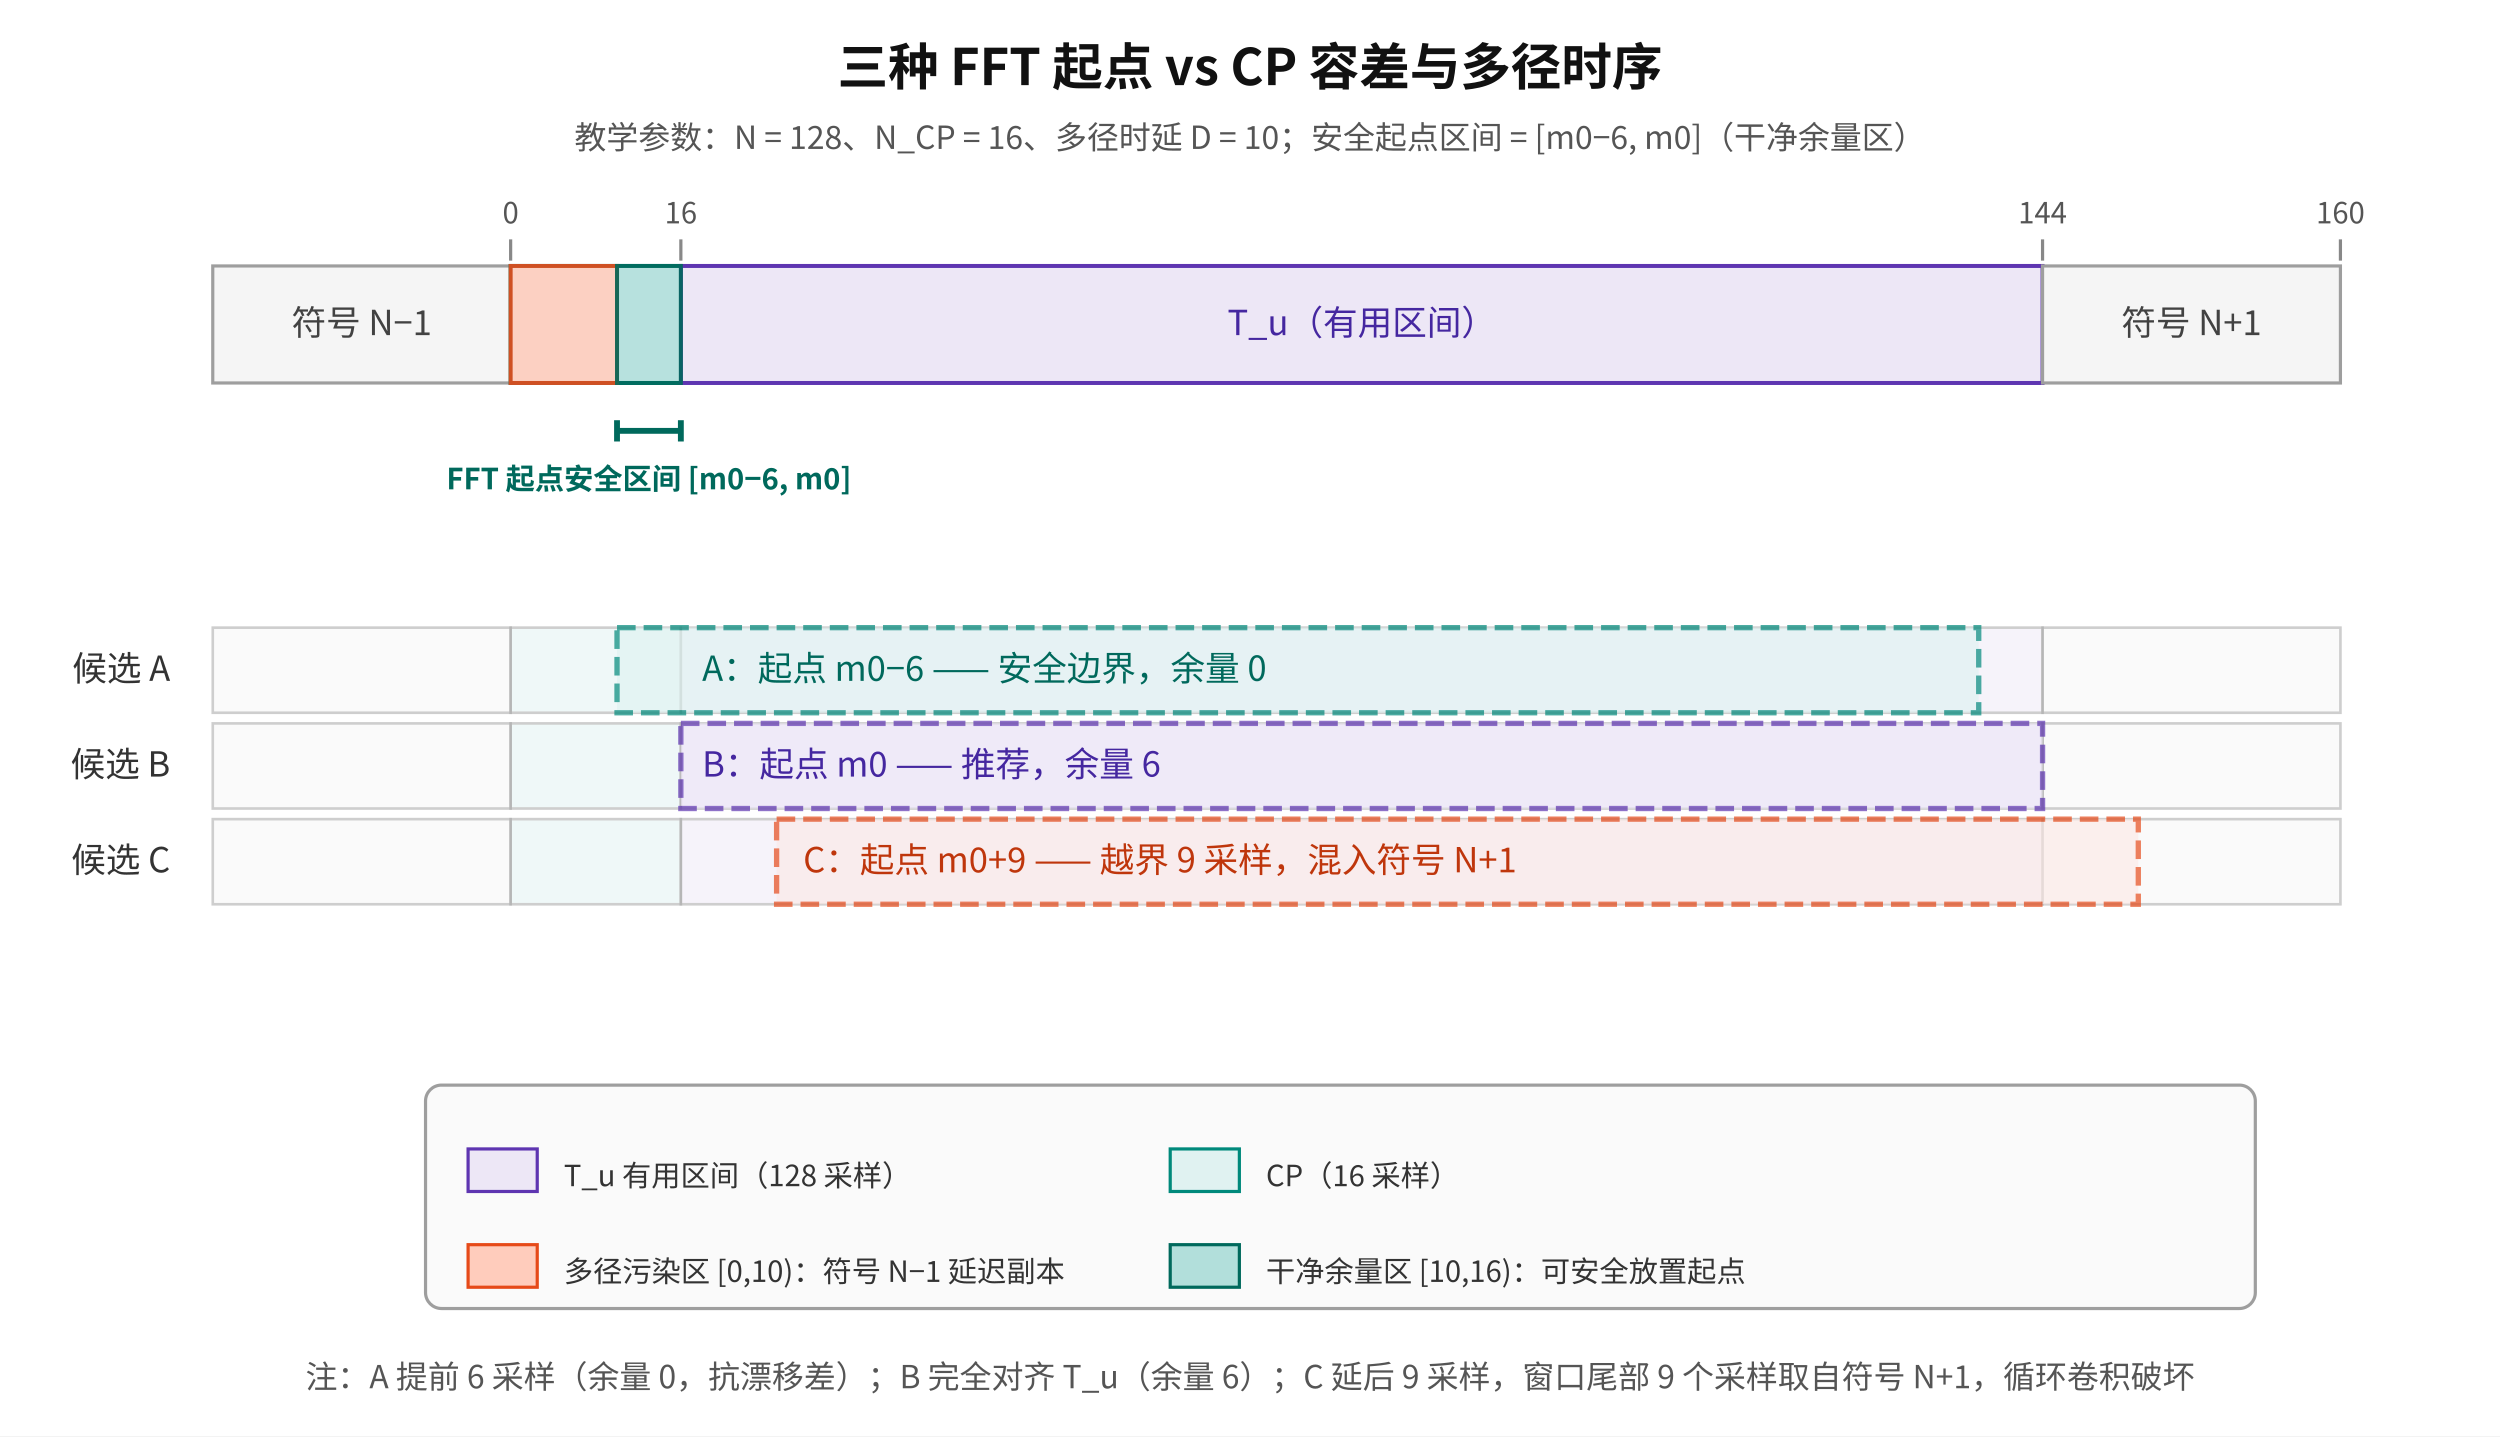
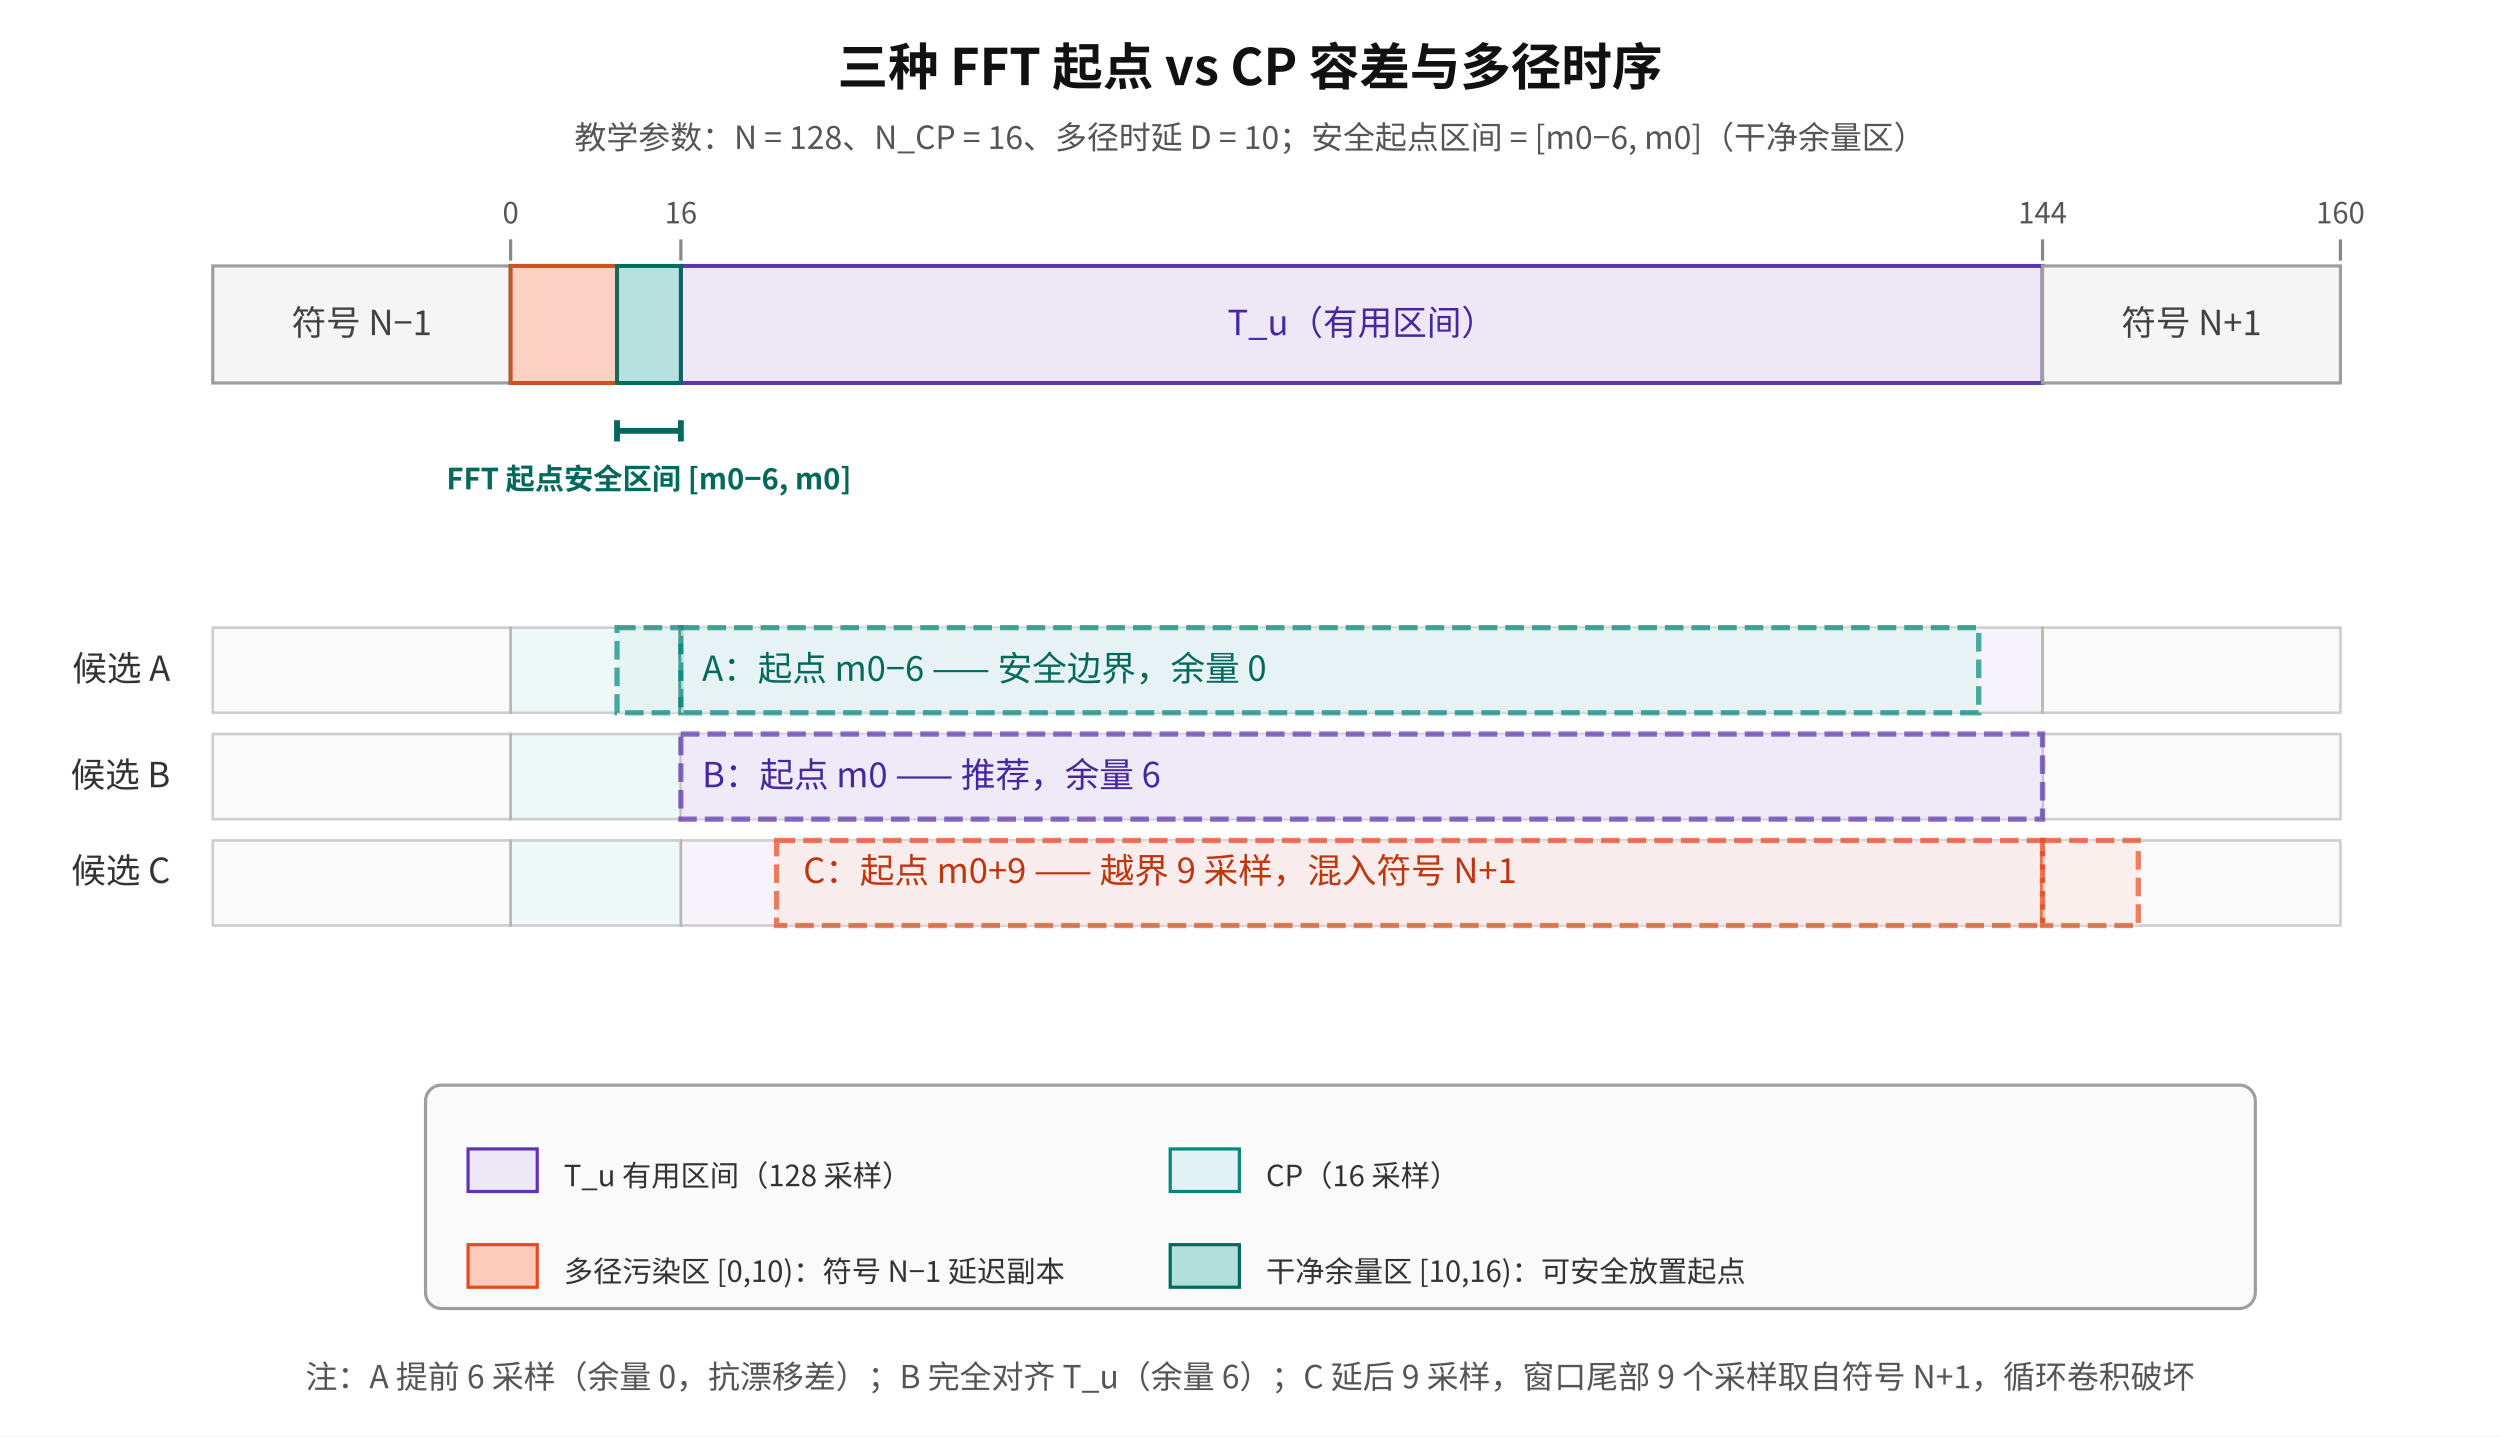
<svg xmlns="http://www.w3.org/2000/svg" viewBox="0 0 940 540" width="940" height="540">
  <rect width="940" height="540" fill="#ffffff" />
  <style>
.title { font-family: "Noto Sans CJK SC", "Droid Sans Fallback", sans-serif; }
.label { font-family: "Noto Sans CJK SC", "Droid Sans Fallback", sans-serif; }
.small { font-family: "Noto Sans CJK SC", "Droid Sans Fallback", sans-serif; }
</style>
  <text x="470" y="32" text-anchor="middle" class="title" font-size="19" font-weight="bold" fill="#111">三种 FFT 起点 vs CP 容差与多径时序</text>
  <text x="470" y="56" text-anchor="middle" class="small" font-size="12" fill="#555">教学参数：N = 128、N_CP = 16、多径时延 D = 10；安全起点区间 = [m0−6, m0]（干净余量区）</text>
-   <text x="192" y="84" text-anchor="middle" class="small" font-size="11" fill="#555">0</text>
-   <text x="256" y="84" text-anchor="middle" class="small" font-size="11" fill="#555">16</text>
-   <text x="768" y="84" text-anchor="middle" class="small" font-size="11" fill="#555">144</text>
-   <text x="880" y="84" text-anchor="middle" class="small" font-size="11" fill="#555">160</text>
+   <text x="192" y="84" text-anchor="middle" class="small free" font-size="11" fill="#555">0</text>
+   <text x="256" y="84" text-anchor="middle" class="small free" font-size="11" fill="#555">16</text>
+   <text x="768" y="84" text-anchor="middle" class="small free" font-size="11" fill="#555">144</text>
+   <text x="880" y="84" text-anchor="middle" class="small free" font-size="11" fill="#555">160</text>
  <line x1="192" y1="90" x2="192" y2="98" stroke="#888" stroke-width="1.2" />
  <line x1="256" y1="90" x2="256" y2="98" stroke="#888" stroke-width="1.2" />
  <line x1="768" y1="90" x2="768" y2="98" stroke="#888" stroke-width="1.2" />
  <line x1="880" y1="90" x2="880" y2="98" stroke="#888" stroke-width="1.2" />
  <rect x="80" y="100" width="112" height="44" fill="#F5F5F5" stroke="#9E9E9E" stroke-width="1.2" />
  <rect x="192" y="100" width="64" height="44" fill="#E0F2F1" stroke="#00897B" stroke-width="1.5" />
  <rect x="256" y="100" width="512" height="44" fill="#EDE7F6" stroke="#5E35B1" stroke-width="1.5" />
  <rect x="768" y="100" width="112" height="44" fill="#F5F5F5" stroke="#9E9E9E" stroke-width="1.2" />
  <text x="136" y="126" text-anchor="middle" class="label" font-size="13" fill="#424242">符号 N−1</text>
  <text x="512" y="126" text-anchor="middle" class="label" font-size="13" fill="#4527A0">T_u（有用区间）</text>
  <text x="824" y="126" text-anchor="middle" class="label" font-size="13" fill="#424242">符号 N+1</text>
  <rect x="192" y="100" width="40" height="44" fill="#FFCCBC" stroke="#E64A19" stroke-width="1.5" opacity="0.9" />
  <rect x="232" y="100" width="24" height="44" fill="#B2DFDB" stroke="#00695C" stroke-width="1.5" opacity="0.9" />
  <line x1="232" y1="162" x2="256" y2="162" stroke="#00695C" stroke-width="2.2" />
  <line x1="232" y1="158" x2="232" y2="166" stroke="#00695C" stroke-width="2.2" />
  <line x1="256" y1="158" x2="256" y2="166" stroke="#00695C" stroke-width="2.2" />
-   <text x="244" y="184" text-anchor="middle" class="small" font-size="11" fill="#00695C" font-weight="bold">FFT 起点安全区间 [m0−6, m0]</text>
+   <text x="244" y="184" text-anchor="middle" class="small free" font-size="11" fill="#00695C" font-weight="bold">FFT 起点安全区间 [m0−6, m0]</text>
  <rect x="80" y="236" width="112" height="32" fill="#F5F5F5" opacity="0.5" stroke="#9E9E9E" stroke-width="1" />
  <rect x="192" y="236" width="64" height="32" fill="#E0F2F1" opacity="0.5" stroke="#9E9E9E" stroke-width="1" />
  <rect x="256" y="236" width="512" height="32" fill="#EDE7F6" opacity="0.5" stroke="#9E9E9E" stroke-width="1" />
  <rect x="768" y="236" width="112" height="32" fill="#F5F5F5" opacity="0.5" stroke="#9E9E9E" stroke-width="1" />
-   <rect x="232" y="236" width="512" height="32" fill="#E0F2F1" opacity="0.7" stroke="#00897B" stroke-width="2" stroke-dasharray="7,3" />
-   <text x="64" y="256" text-anchor="end" class="label" font-size="13" fill="#333">候选 A</text>
+   <rect x="232" y="236" width="24" height="32" fill="#E0F2F1" opacity="0.7" stroke="#00897B" stroke-width="2" stroke-dasharray="7,3" />
+   <rect x="256" y="236" width="488" height="32" fill="#E0F2F1" opacity="0.7" stroke="#00897B" stroke-width="2" stroke-dasharray="7,3" />
+   <text x="64" y="256" text-anchor="end" class="label free" font-size="13" fill="#333">候选 A</text>
  <text x="264" y="256" class="label" font-size="13" fill="#00695C">A：起点 m0−6 —— 安全边界，余量 0</text>
-   <rect x="80" y="272" width="112" height="32" fill="#F5F5F5" opacity="0.5" stroke="#9E9E9E" stroke-width="1" />
-   <rect x="192" y="272" width="64" height="32" fill="#E0F2F1" opacity="0.5" stroke="#9E9E9E" stroke-width="1" />
-   <rect x="256" y="272" width="512" height="32" fill="#EDE7F6" opacity="0.5" stroke="#9E9E9E" stroke-width="1" />
-   <rect x="768" y="272" width="112" height="32" fill="#F5F5F5" opacity="0.5" stroke="#9E9E9E" stroke-width="1" />
-   <rect x="256" y="272" width="512" height="32" fill="#EDE7F6" opacity="0.7" stroke="#5E35B1" stroke-width="2" stroke-dasharray="7,3" />
-   <text x="64" y="292" text-anchor="end" class="label" font-size="13" fill="#333">候选 B</text>
-   <text x="264" y="292" class="label" font-size="13" fill="#4527A0">B：起点 m0 —— 推荐，余量 6</text>
-   <rect x="80" y="308" width="112" height="32" fill="#F5F5F5" opacity="0.5" stroke="#9E9E9E" stroke-width="1" />
-   <rect x="192" y="308" width="64" height="32" fill="#E0F2F1" opacity="0.5" stroke="#9E9E9E" stroke-width="1" />
-   <rect x="256" y="308" width="512" height="32" fill="#EDE7F6" opacity="0.5" stroke="#9E9E9E" stroke-width="1" />
-   <rect x="768" y="308" width="112" height="32" fill="#F5F5F5" opacity="0.5" stroke="#9E9E9E" stroke-width="1" />
-   <rect x="292" y="308" width="512" height="32" fill="#FBE9E7" opacity="0.7" stroke="#E64A19" stroke-width="2" stroke-dasharray="7,3" />
-   <text x="64" y="328" text-anchor="end" class="label" font-size="13" fill="#333">候选 C</text>
-   <text x="302" y="328" class="label" font-size="13" fill="#BF360C">C：起点 m0+9 —— 越界 9 采样，混入符号 N+1</text>
+   <rect x="80" y="276" width="112" height="32" fill="#F5F5F5" opacity="0.5" stroke="#9E9E9E" stroke-width="1" />
+   <rect x="192" y="276" width="64" height="32" fill="#E0F2F1" opacity="0.5" stroke="#9E9E9E" stroke-width="1" />
+   <rect x="256" y="276" width="512" height="32" fill="#EDE7F6" opacity="0.5" stroke="#9E9E9E" stroke-width="1" />
+   <rect x="768" y="276" width="112" height="32" fill="#F5F5F5" opacity="0.5" stroke="#9E9E9E" stroke-width="1" />
+   <rect x="256" y="276" width="512" height="32" fill="#EDE7F6" opacity="0.7" stroke="#5E35B1" stroke-width="2" stroke-dasharray="7,3" />
+   <text x="64" y="296" text-anchor="end" class="label free" font-size="13" fill="#333">候选 B</text>
+   <text x="264" y="296" class="label" font-size="13" fill="#4527A0">B：起点 m0 —— 推荐，余量 6</text>
+   <rect x="80" y="316" width="112" height="32" fill="#F5F5F5" opacity="0.5" stroke="#9E9E9E" stroke-width="1" />
+   <rect x="192" y="316" width="64" height="32" fill="#E0F2F1" opacity="0.5" stroke="#9E9E9E" stroke-width="1" />
+   <rect x="256" y="316" width="512" height="32" fill="#EDE7F6" opacity="0.5" stroke="#9E9E9E" stroke-width="1" />
+   <rect x="768" y="316" width="112" height="32" fill="#F5F5F5" opacity="0.5" stroke="#9E9E9E" stroke-width="1" />
+   <rect x="292" y="316" width="476" height="32" fill="#FBE9E7" opacity="0.7" stroke="#E64A19" stroke-width="2" stroke-dasharray="7,3" />
+   <rect x="768" y="316" width="36" height="32" fill="#FBE9E7" opacity="0.7" stroke="#E64A19" stroke-width="2" stroke-dasharray="7,3" />
+   <text x="64" y="332" text-anchor="end" class="label free" font-size="13" fill="#333">候选 C</text>
+   <text x="302" y="332" class="label" font-size="13" fill="#BF360C">C：起点 m0+9 —— 越界 9 采样，混入符号 N+1</text>
  <rect x="160" y="408" width="688" height="84" rx="6" fill="#FAFAFA" stroke="#9E9E9E" stroke-width="1.2" />
  <rect x="176" y="432" width="26" height="16" fill="#EDE7F6" stroke="#5E35B1" stroke-width="1.2" />
  <text x="212" y="446" class="small" font-size="11" fill="#333">T_u 有用区间（128 采样）</text>
  <rect x="440" y="432" width="26" height="16" fill="#E0F2F1" stroke="#00897B" stroke-width="1.2" />
  <text x="476" y="446" class="small" font-size="11" fill="#333">CP（16 采样）</text>
  <rect x="176" y="468" width="26" height="16" fill="#FFCCBC" stroke="#E64A19" stroke-width="1.2" />
  <text x="212" y="482" class="small" font-size="11" fill="#333">多径污染区 [0,10)：符号 N−1 延迟副本</text>
  <rect x="440" y="468" width="26" height="16" fill="#B2DFDB" stroke="#00695C" stroke-width="1.2" />
  <text x="476" y="482" class="small" font-size="11" fill="#333">干净余量区 [10,16)：可安全放置起点</text>
  <text x="470" y="522" text-anchor="middle" class="small" font-size="12" fill="#555">注：A 提前 6 采样（余量 0，抗漂移差）；B 完全对齐 T_u（余量 6）；C 延后 9 采样，窗口尾部 9 个采样取自符号 N+1，循环卷积破坏</text>
</svg>
